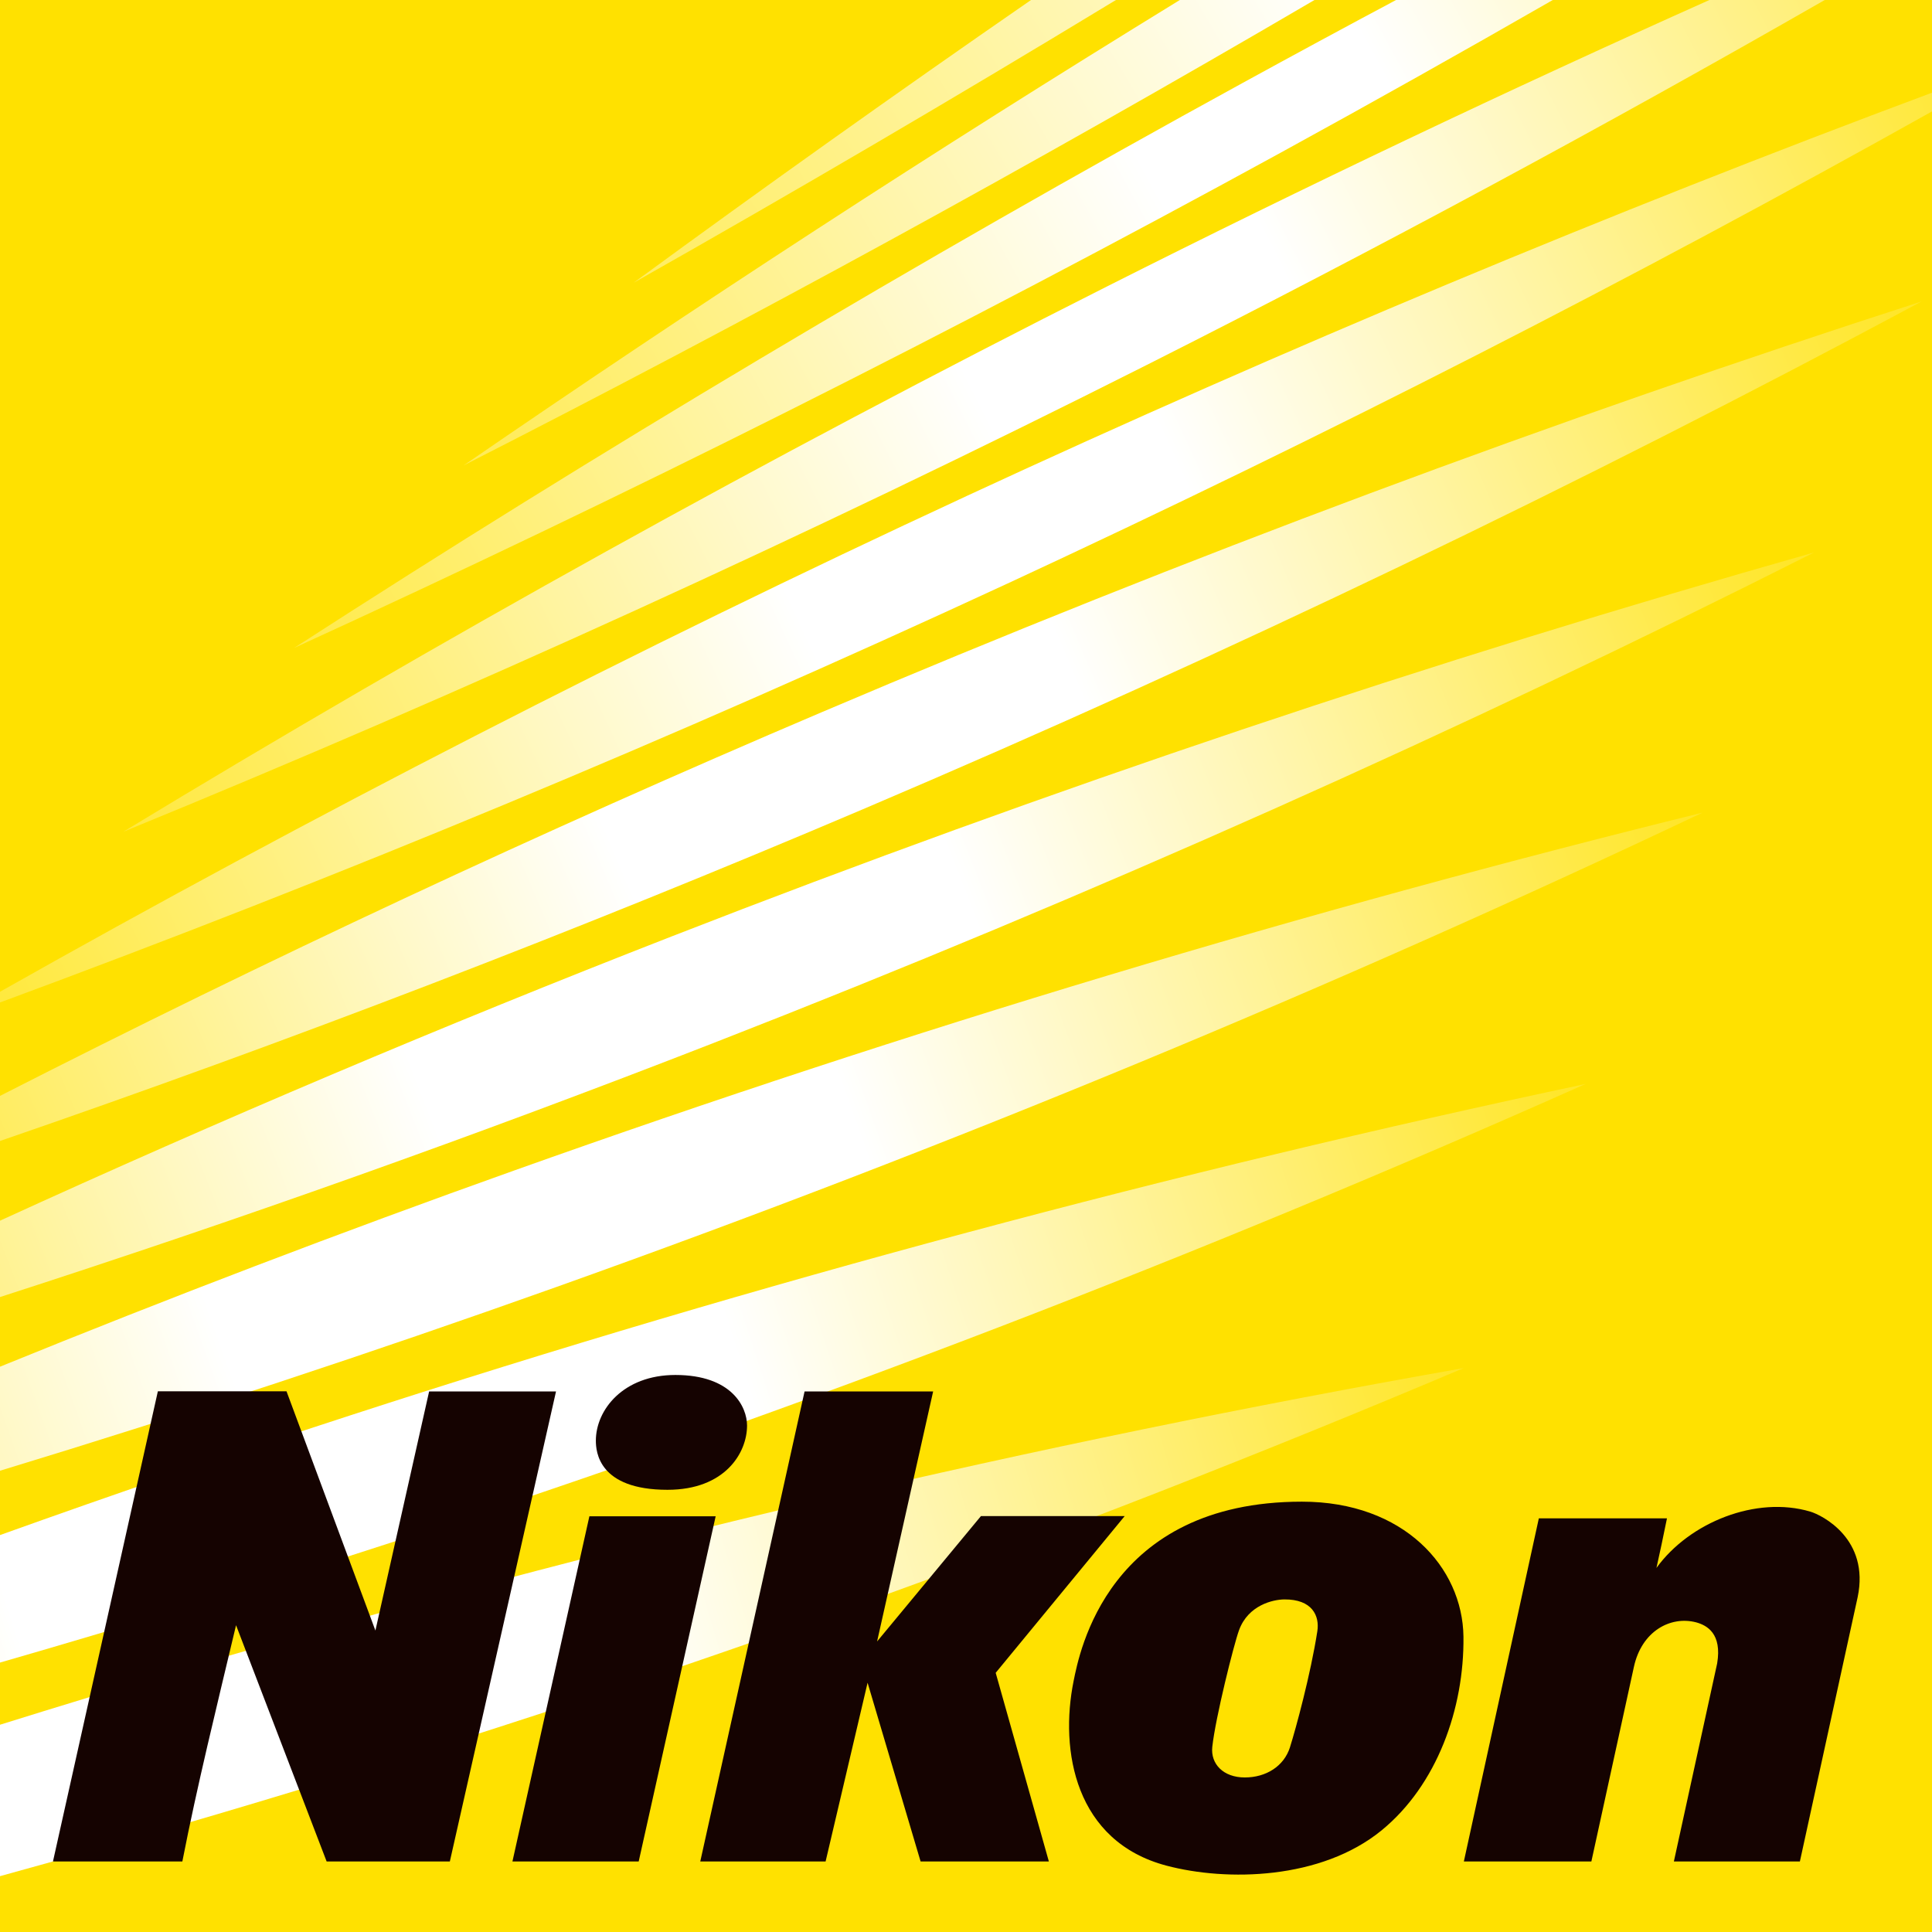
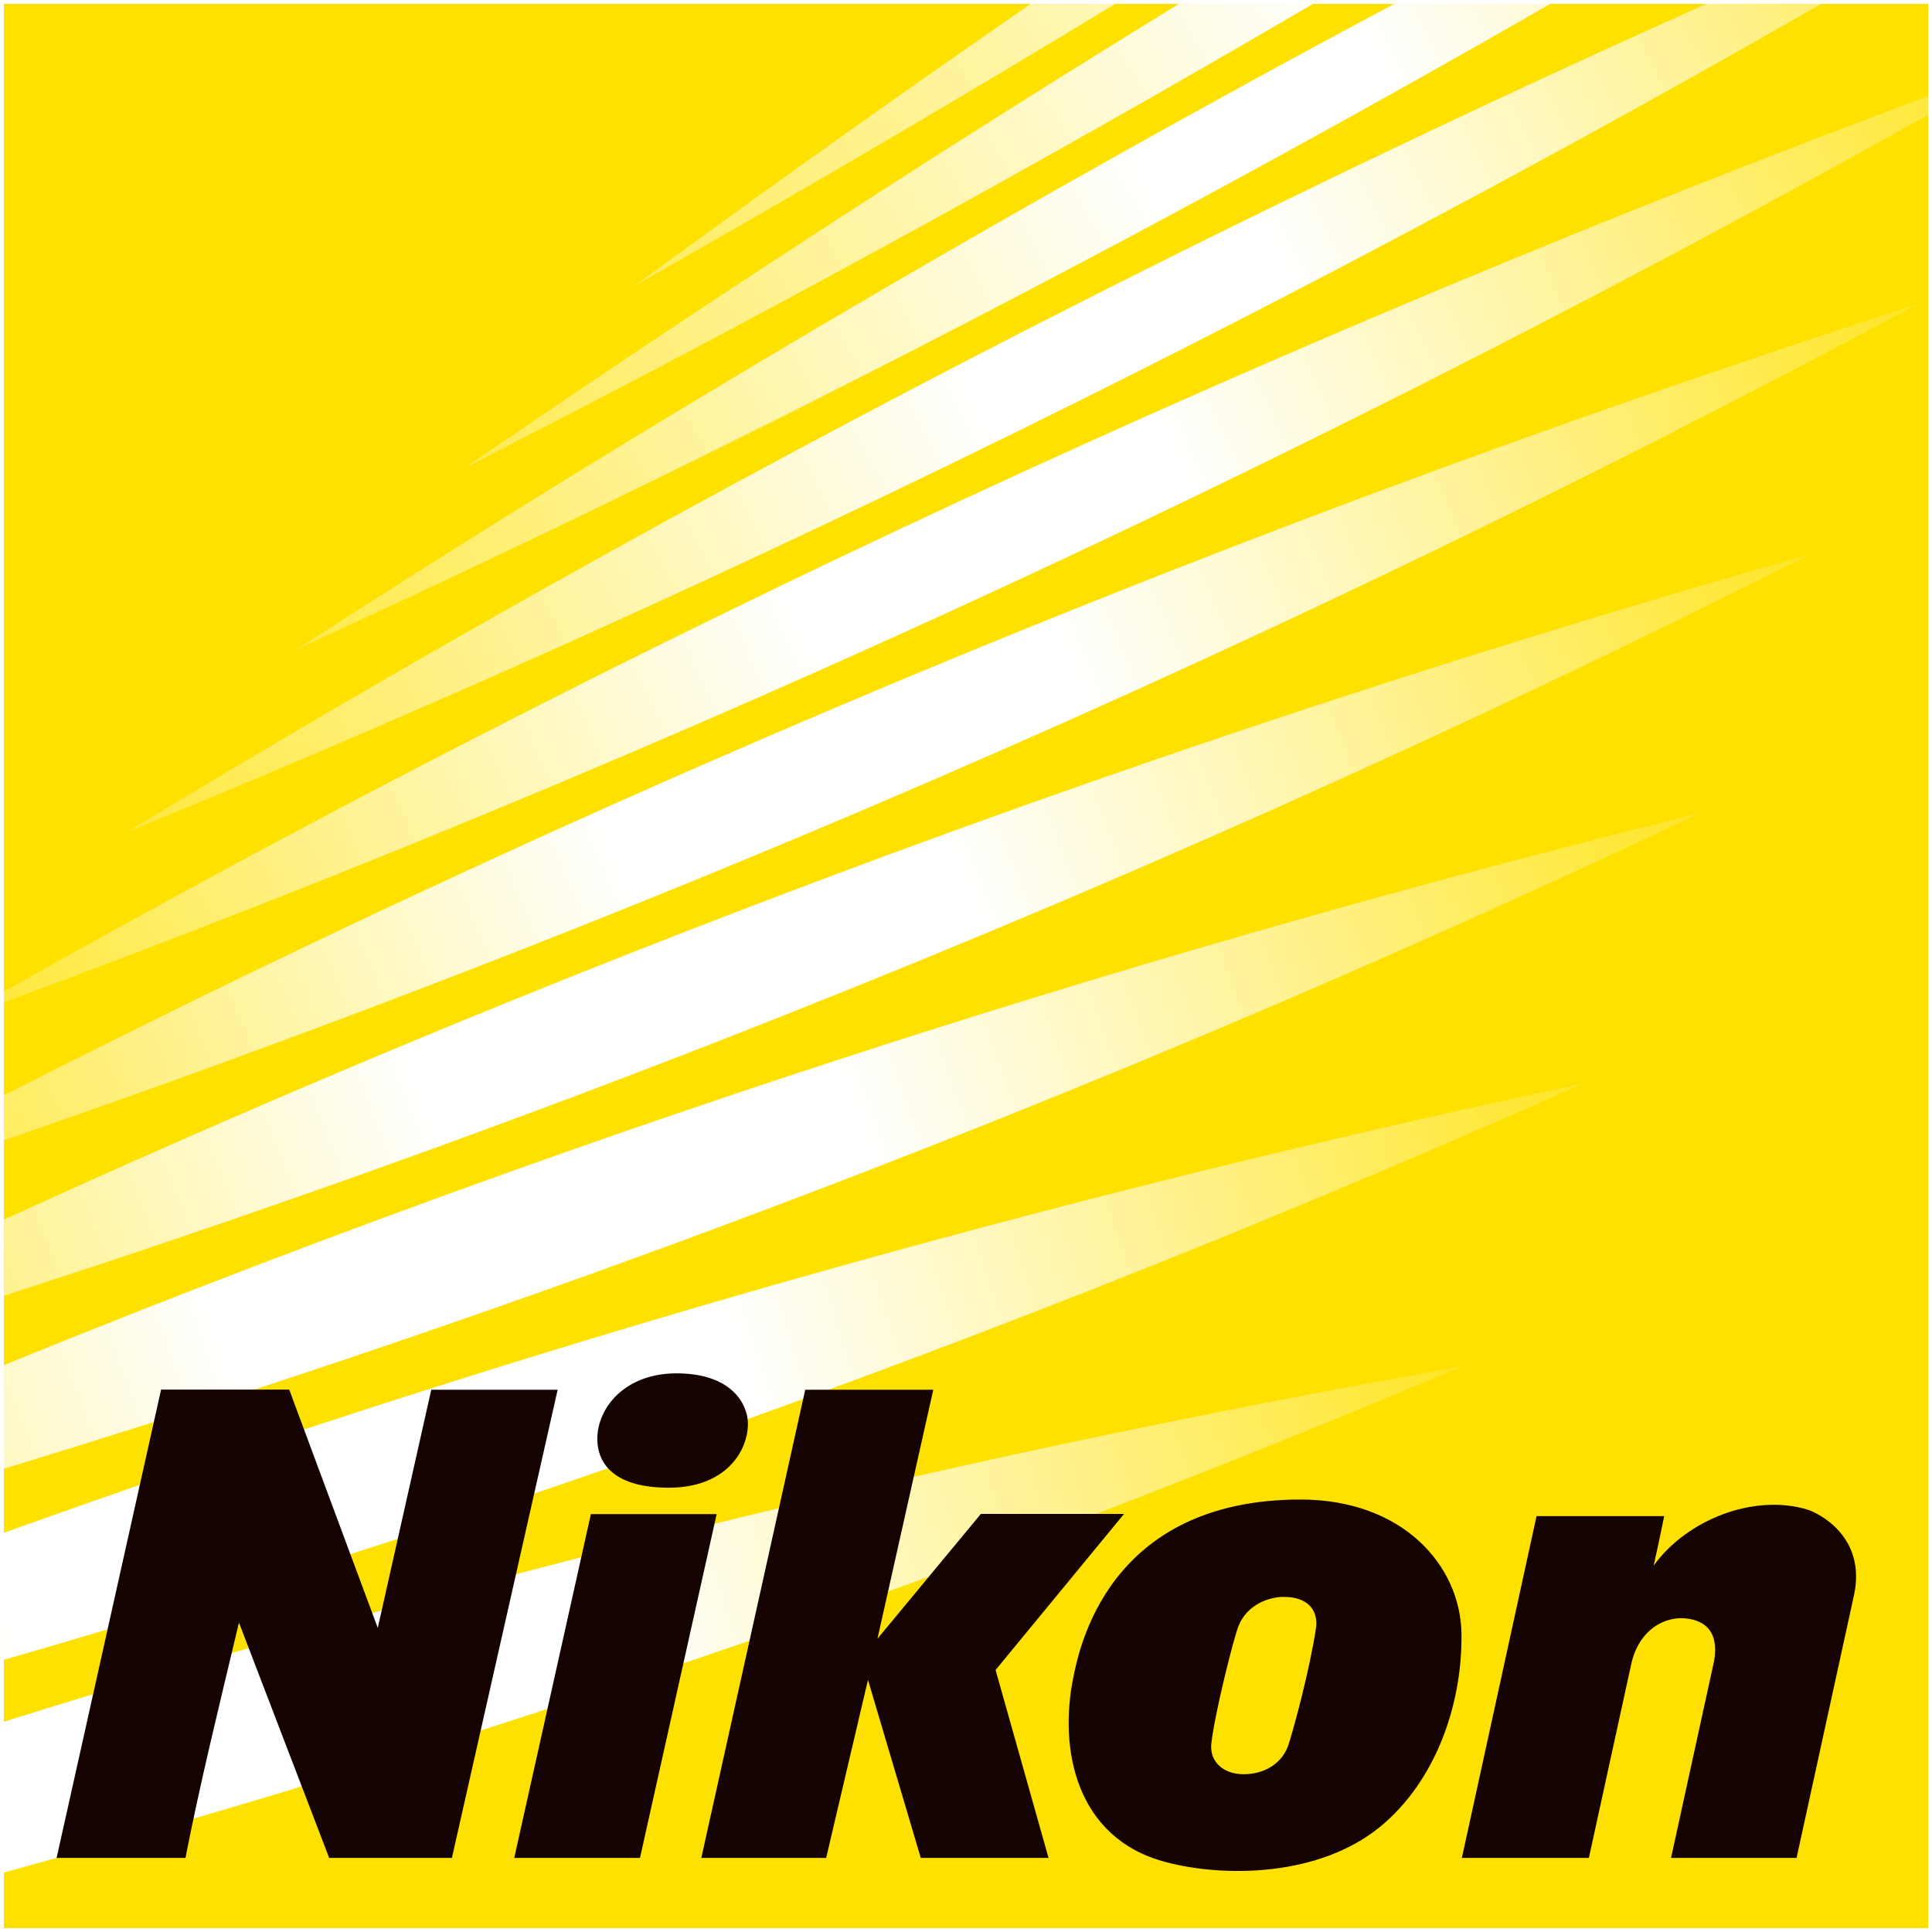
- <svg xmlns="http://www.w3.org/2000/svg" version="1.1" viewBox="0 0 400 400">
+ <svg xmlns="http://www.w3.org/2000/svg" viewBox="-0.8 -0.8 401.6 401.6" version="1.1">
  <defs>
    <linearGradient id="gradient01" gradientUnits="userSpaceOnUse" x1="481.769" y1="-363.717" x2="488.834" y2="-365.806" gradientTransform="matrix(77.3572 0 0 77.3572 -37500.656 28577.68)">
      <stop offset="0" stop-color="#FFE419" />
      <stop offset="0.34" stop-color="#FFFFFF" />
      <stop offset="0.66" stop-color="#FFFFFF" />
      <stop offset="1" stop-color="#FFE419" />
    </linearGradient>
    <linearGradient id="gradient02" gradientUnits="userSpaceOnUse" x1="482.375" y1="-364.365" x2="489.159" y2="-366.57" gradientTransform="matrix(77.3572 0 0 77.3572 -37500.656 28577.68)">
      <stop offset="0" stop-color="#FFE419" />
      <stop offset="0.355" stop-color="#FFFFFF" />
      <stop offset="0.645" stop-color="#FFFFFF" />
      <stop offset="1" stop-color="#FFE419" />
    </linearGradient>
    <linearGradient id="gradient03" gradientUnits="userSpaceOnUse" x1="482.946" y1="-364.974" x2="489.469" y2="-367.3" gradientTransform="matrix(77.3572 0 0 77.3572 -37500.656 28577.68)">
      <stop offset="0" stop-color="#FFE419" />
      <stop offset="0.37" stop-color="#FFFFFF" />
      <stop offset="0.63" stop-color="#FFFFFF" />
      <stop offset="1" stop-color="#FFE419" />
    </linearGradient>
    <linearGradient id="gradient04" gradientUnits="userSpaceOnUse" x1="483.486" y1="-365.552" x2="489.765" y2="-368" gradientTransform="matrix(77.3572 0 0 77.3572 -37500.656 28577.68)">
      <stop offset="0" stop-color="#FFE419" />
      <stop offset="0.385" stop-color="#FFFFFF" />
      <stop offset="0.615" stop-color="#FFFFFF" />
      <stop offset="1" stop-color="#FFE419" />
    </linearGradient>
    <linearGradient id="gradient05" gradientUnits="userSpaceOnUse" x1="484.005" y1="-366.103" x2="490.053" y2="-368.677" gradientTransform="matrix(77.3572 0 0 77.3572 -37500.656 28577.68)">
      <stop offset="0" stop-color="#FFE419" />
      <stop offset="0.4" stop-color="#FFFFFF" />
      <stop offset="0.6" stop-color="#FFFFFF" />
      <stop offset="1" stop-color="#FFE419" />
    </linearGradient>
    <linearGradient id="gradient06" gradientUnits="userSpaceOnUse" x1="484.5" y1="-366.63" x2="490.333" y2="-369.333" gradientTransform="matrix(77.3572 0 0 77.3572 -37500.656 28577.68)">
      <stop offset="0" stop-color="#FFE626" />
      <stop offset="0.415" stop-color="#FFFFFF" />
      <stop offset="0.585" stop-color="#FFFFFF" />
      <stop offset="1" stop-color="#FFE419" />
    </linearGradient>
    <linearGradient id="gradient07" gradientUnits="userSpaceOnUse" x1="484.974" y1="-367.134" x2="490.605" y2="-369.974" gradientTransform="matrix(77.3572 0 0 77.3572 -37500.656 28577.68)">
      <stop offset="0" stop-color="#FFE733" />
      <stop offset="0.43" stop-color="#FFFFFF" />
      <stop offset="0.57" stop-color="#FFFFFF" />
      <stop offset="1" stop-color="#FFE419" />
    </linearGradient>
    <linearGradient id="gradient08" gradientUnits="userSpaceOnUse" x1="485.435" y1="-367.623" x2="490.873" y2="-370.602" gradientTransform="matrix(77.3572 0 0 77.3572 -37500.656 28577.68)">
      <stop offset="0" stop-color="#FFE940" />
      <stop offset="0.445" stop-color="#FFFFFF" />
      <stop offset="0.555" stop-color="#FFFFFF" />
      <stop offset="1" stop-color="#FFE419" />
    </linearGradient>
    <linearGradient id="gradient09" gradientUnits="userSpaceOnUse" x1="485.891" y1="-368.104" x2="491.13" y2="-371.222" gradientTransform="matrix(77.3572 0 0 77.3572 -37500.656 28577.68)">
      <stop offset="0" stop-color="#FFEA4C" />
      <stop offset="0.46" stop-color="#FFFFFF" />
      <stop offset="0.54" stop-color="#FFFFFF" />
      <stop offset="1" stop-color="#FFE419" />
    </linearGradient>
    <linearGradient id="gradient10" gradientUnits="userSpaceOnUse" x1="486.351" y1="-368.589" x2="491.397" y2="-371.847" gradientTransform="matrix(77.3572 0 0 77.3572 -37500.656 28577.68)">
      <stop offset="0" stop-color="#FFEC59" />
      <stop offset="0.475" stop-color="#FFFFFF" />
      <stop offset="0.525" stop-color="#FFFFFF" />
      <stop offset="1" stop-color="#FFE419" />
    </linearGradient>
  </defs>
  <rect fill="#FFE100" width="400" height="400" />
  <path fill="url(#gradient01)" d="M303.055,283.241c-88.936,15.696-177.988,36.567-266.773,62.811C24.138,349.643,12.042,353.323,0,357.088 v31.352c15.009-4.127,30.018-8.408,45.018-12.84C133.797,349.347,219.883,318.437,303.055,283.241z" />
  <path fill="url(#gradient02)" d="M328.305,224.411c-85.362,18.158-170.783,40.988-255.911,68.666C48.045,300.992,23.91,309.243,0,317.822 v26.398c27.002-7.795,53.987-16.072,80.944-24.836C166.069,291.706,248.589,259.927,328.305,224.411z" />
  <path fill="url(#gradient03)" d="M352.505,168.243c-82.116,20.282-164.225,44.924-245.993,74.075C70.501,255.156,34.991,268.711,0,282.959 V304.5c38.423-11.694,76.809-24.36,115.12-38.015C196.888,237.331,276.073,204.477,352.505,168.243z" />
  <path fill="url(#gradient04)" d="M375.6,114.373c-79.037,22.419-158.02,48.891-236.619,79.533C91.72,212.332,45.383,231.964,0,252.73v15.81 c49.29-15.909,98.515-33.415,147.6-52.548C226.19,185.347,302.257,151.368,375.6,114.373z" />
  <path fill="url(#gradient05)" d="M397.862,62.404c-76.136,24.571-152.172,52.898-227.795,85.076C111.877,172.242,55.165,198.754,0,226.894 v9.334c59.685-20.549,119.273-43.419,178.613-68.665C254.23,135.384,327.37,100.228,397.862,62.404z" />
  <path fill="url(#gradient06)" d="M400,23.069V19.19c-66.824,24.93-133.52,52.75-199.866,83.501C131.206,134.646,64.45,168.936,0,205.332 v2.218c69.723-25.748,139.323-54.632,208.545-86.716C274.383,90.312,338.232,57.655,400,23.069z" />
  <path fill="url(#gradient07)" d="M25.517,172.214c70.84-28.989,141.541-61.179,211.831-96.617C285.268,51.431,332.101,26.198,377.795,0 h-23.881c-41.695,18.654-83.307,38.428-124.771,59.334C158.864,94.773,90.939,132.491,25.517,172.214z" />
  <path fill="url(#gradient08)" d="M60.879,134.162c68.341-31.261,136.559-65.454,204.378-102.608C284.179,21.185,302.921,10.665,321.49,0 h-32.454c-10.568,5.635-21.131,11.346-31.682,17.13C189.537,54.286,124.001,93.382,60.879,134.162z" />
  <path fill="url(#gradient09)" d="M272.151,0h-27.883C193.448,31.192,143.995,63.353,95.987,96.363C154.851,66.382,213.641,34.264,272.151,0z " />
  <path fill="url(#gradient10)" d="M231.041,0h-17.579c-27.88,19.273-55.307,38.793-82.272,58.539C164.504,39.694,197.803,20.182,231.041,0z" />
  <path fill="#150301" d="M144.981,385.399l21.598-97.315l26.617,0.003l-11.603,51.759l21.499-25.953h29.761l-26.706,32.446 l11.01,39.061H190.6l-10.976-37.009l-8.693,37.009H144.981z M48.872,336.484l18.754,48.914h25.509l21.983-97.315l-26.273,0.003 l-11.121,49.501L59.32,288.055H32.683l-21.718,97.344h26.788C40.794,369.802,44.864,353.329,48.872,336.484z M132.235,385.399 l15.935-71.467h-26.144l-15.932,71.467H132.235z M123.366,298.275c0,2.243,0.527,10.172,14.835,10.172 c11.885,0,16.468-7.616,16.468-13.302c0-3.828-3.129-10.471-14.841-10.471C129.04,284.675,123.366,291.888,123.366,298.275z M374.819,312.968c-11.178-3.329-25.03,2.194-31.867,11.657c0.664-2.933,1.374-6.344,2.177-10.272H318.6l-15.525,71.046h26.401 l8.807-40.296c1.619-7.416,7.582-10.585,12.863-9.22c2.277,0.616,5.409,2.337,4.372,8.516l-8.961,40.999h26.09l11.959-54.717 C387.14,318.622,377.236,313.692,374.819,312.968z M286.046,378.954c11.461-9.372,17.129-25.218,16.947-40.127 c-0.194-14.33-12.33-27.923-33.443-27.923c-40.247,0-46.101,31.371-47.264,37.097c-2.947,14.484,0.331,33.284,19.236,38.266 C253.996,389.56,273.502,389.203,286.046,378.954z M256.521,337.533c1.892-5.213,7.043-6.367,9.371-6.39 c5.769-0.049,7.348,3.372,6.846,6.595c-1.388,8.935-4.483,20.273-5.626,23.887c-0.014,0.048-0.023,0.094-0.037,0.134 c-1.257,3.947-4.976,6.245-9.354,6.245c-4.432,0-7.111-2.787-6.729-6.339C251.642,355.669,255.438,340.512,256.521,337.533z" />
</svg>
